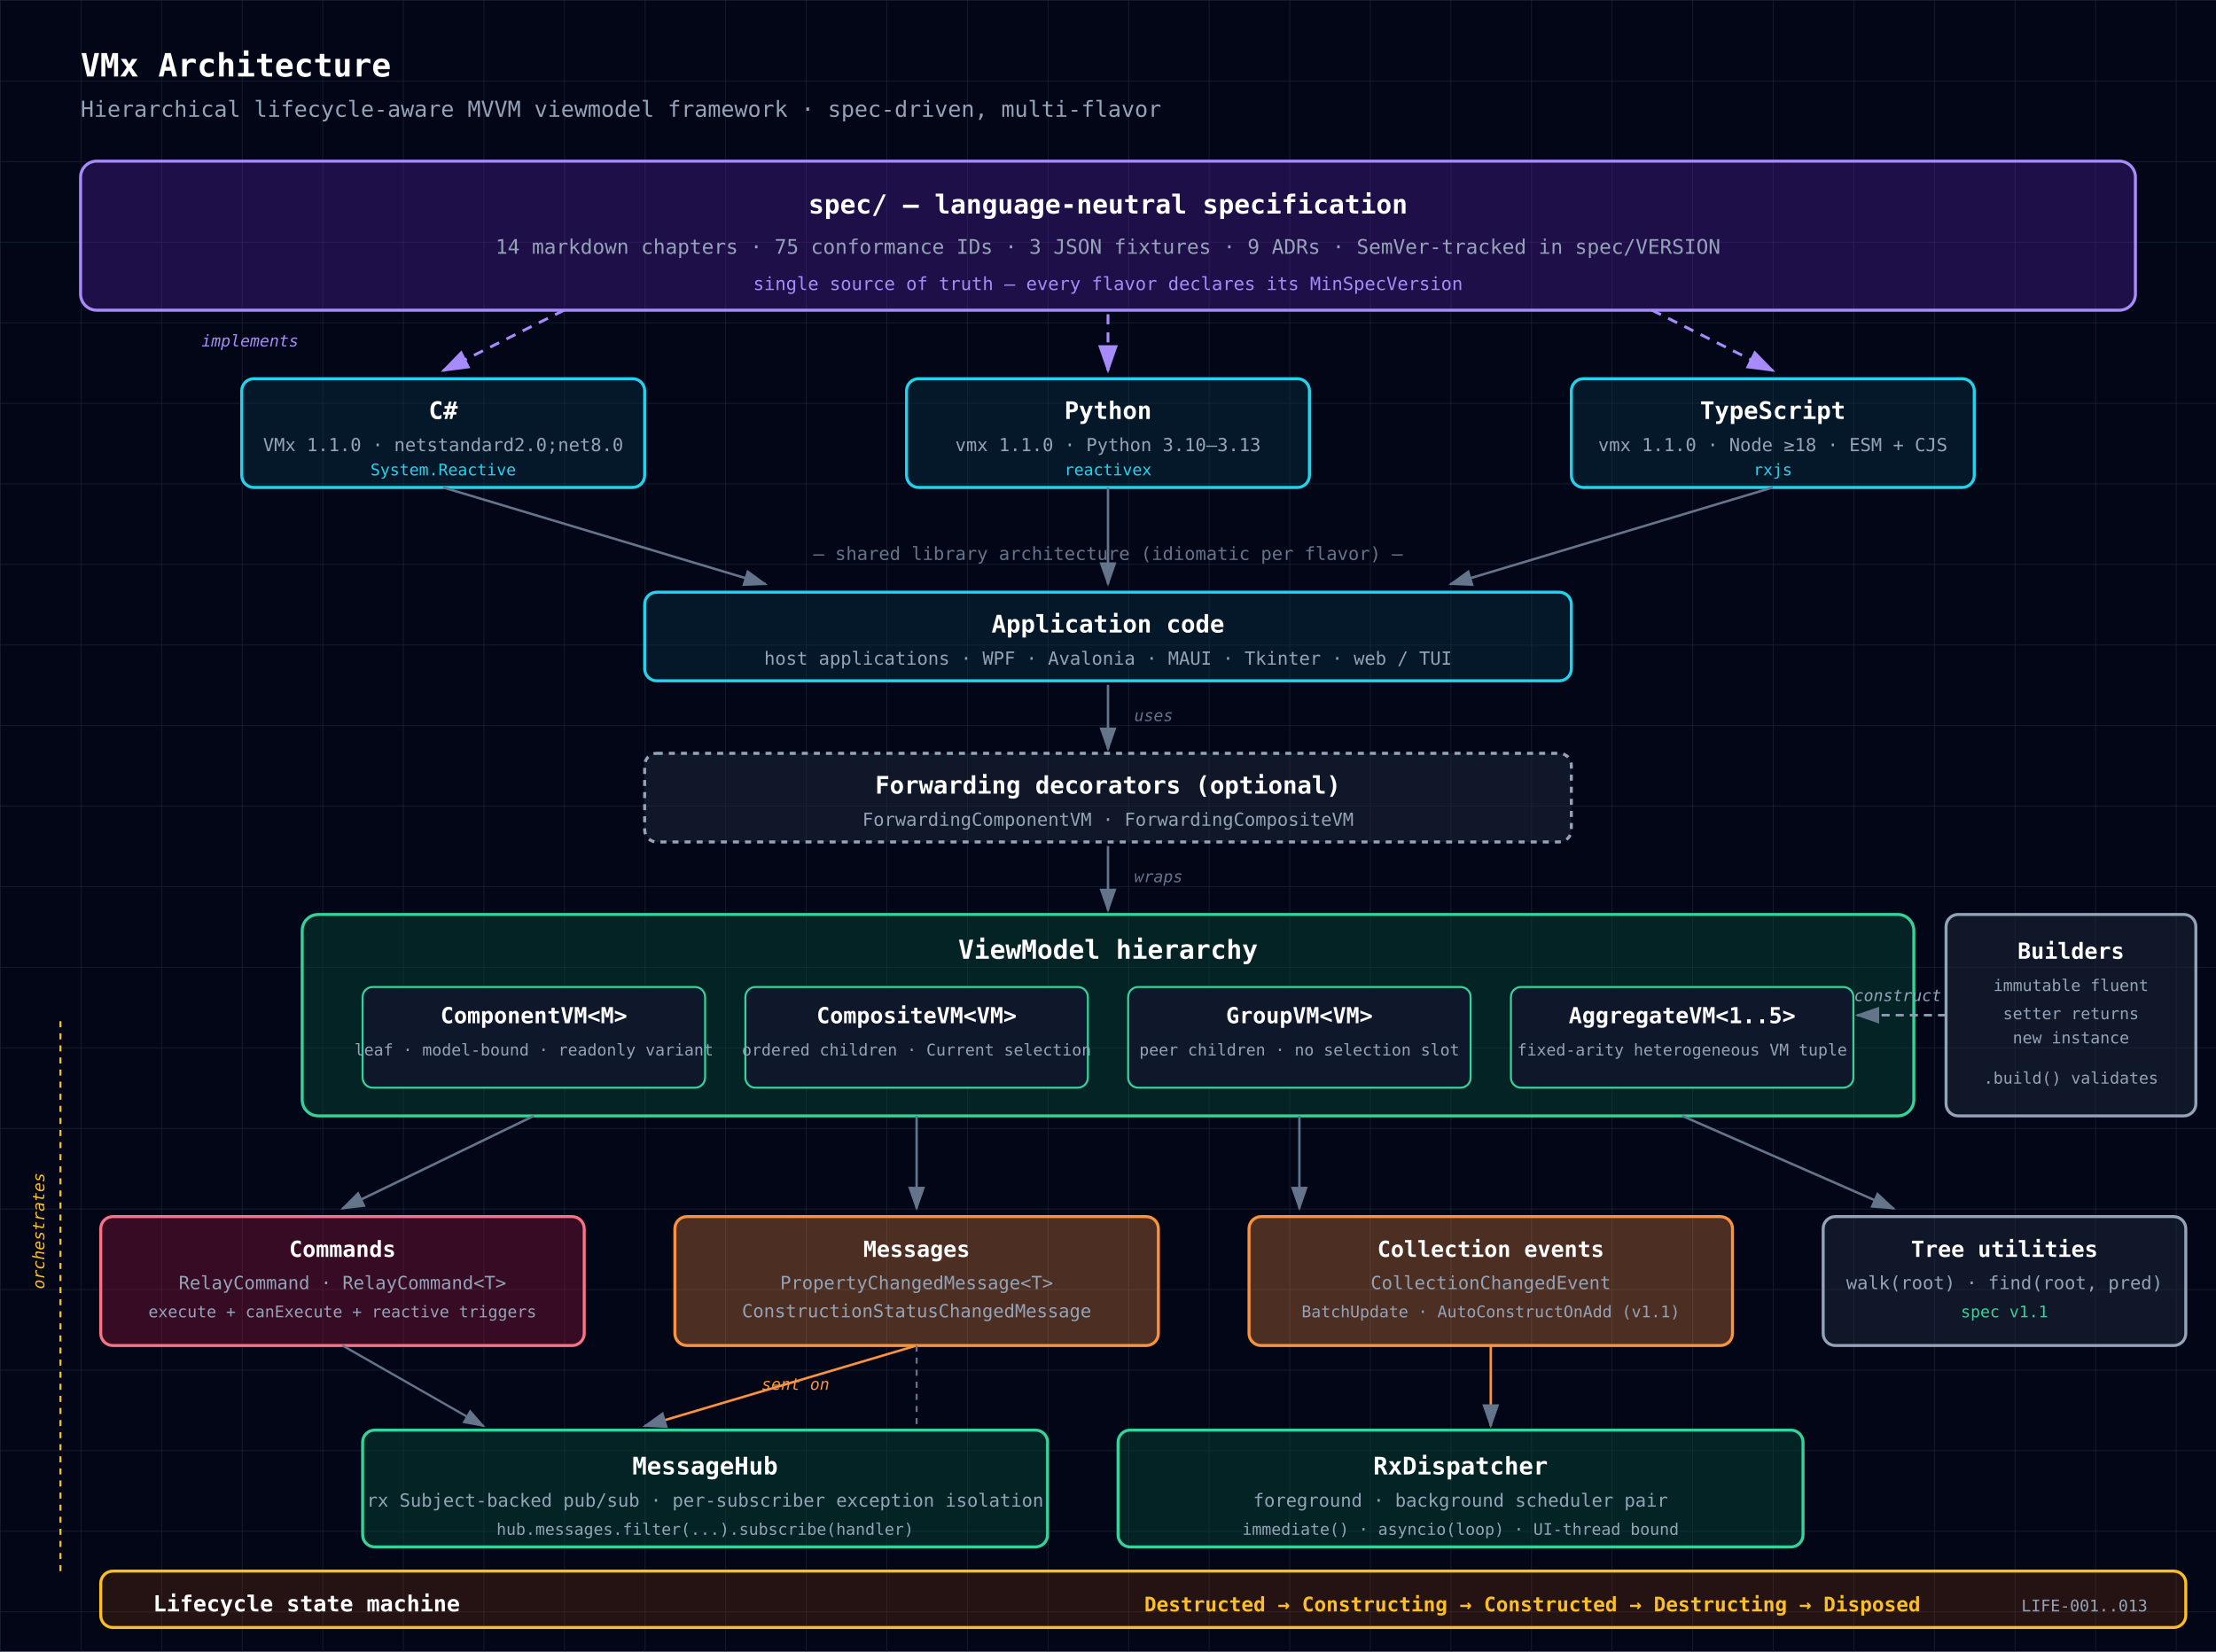
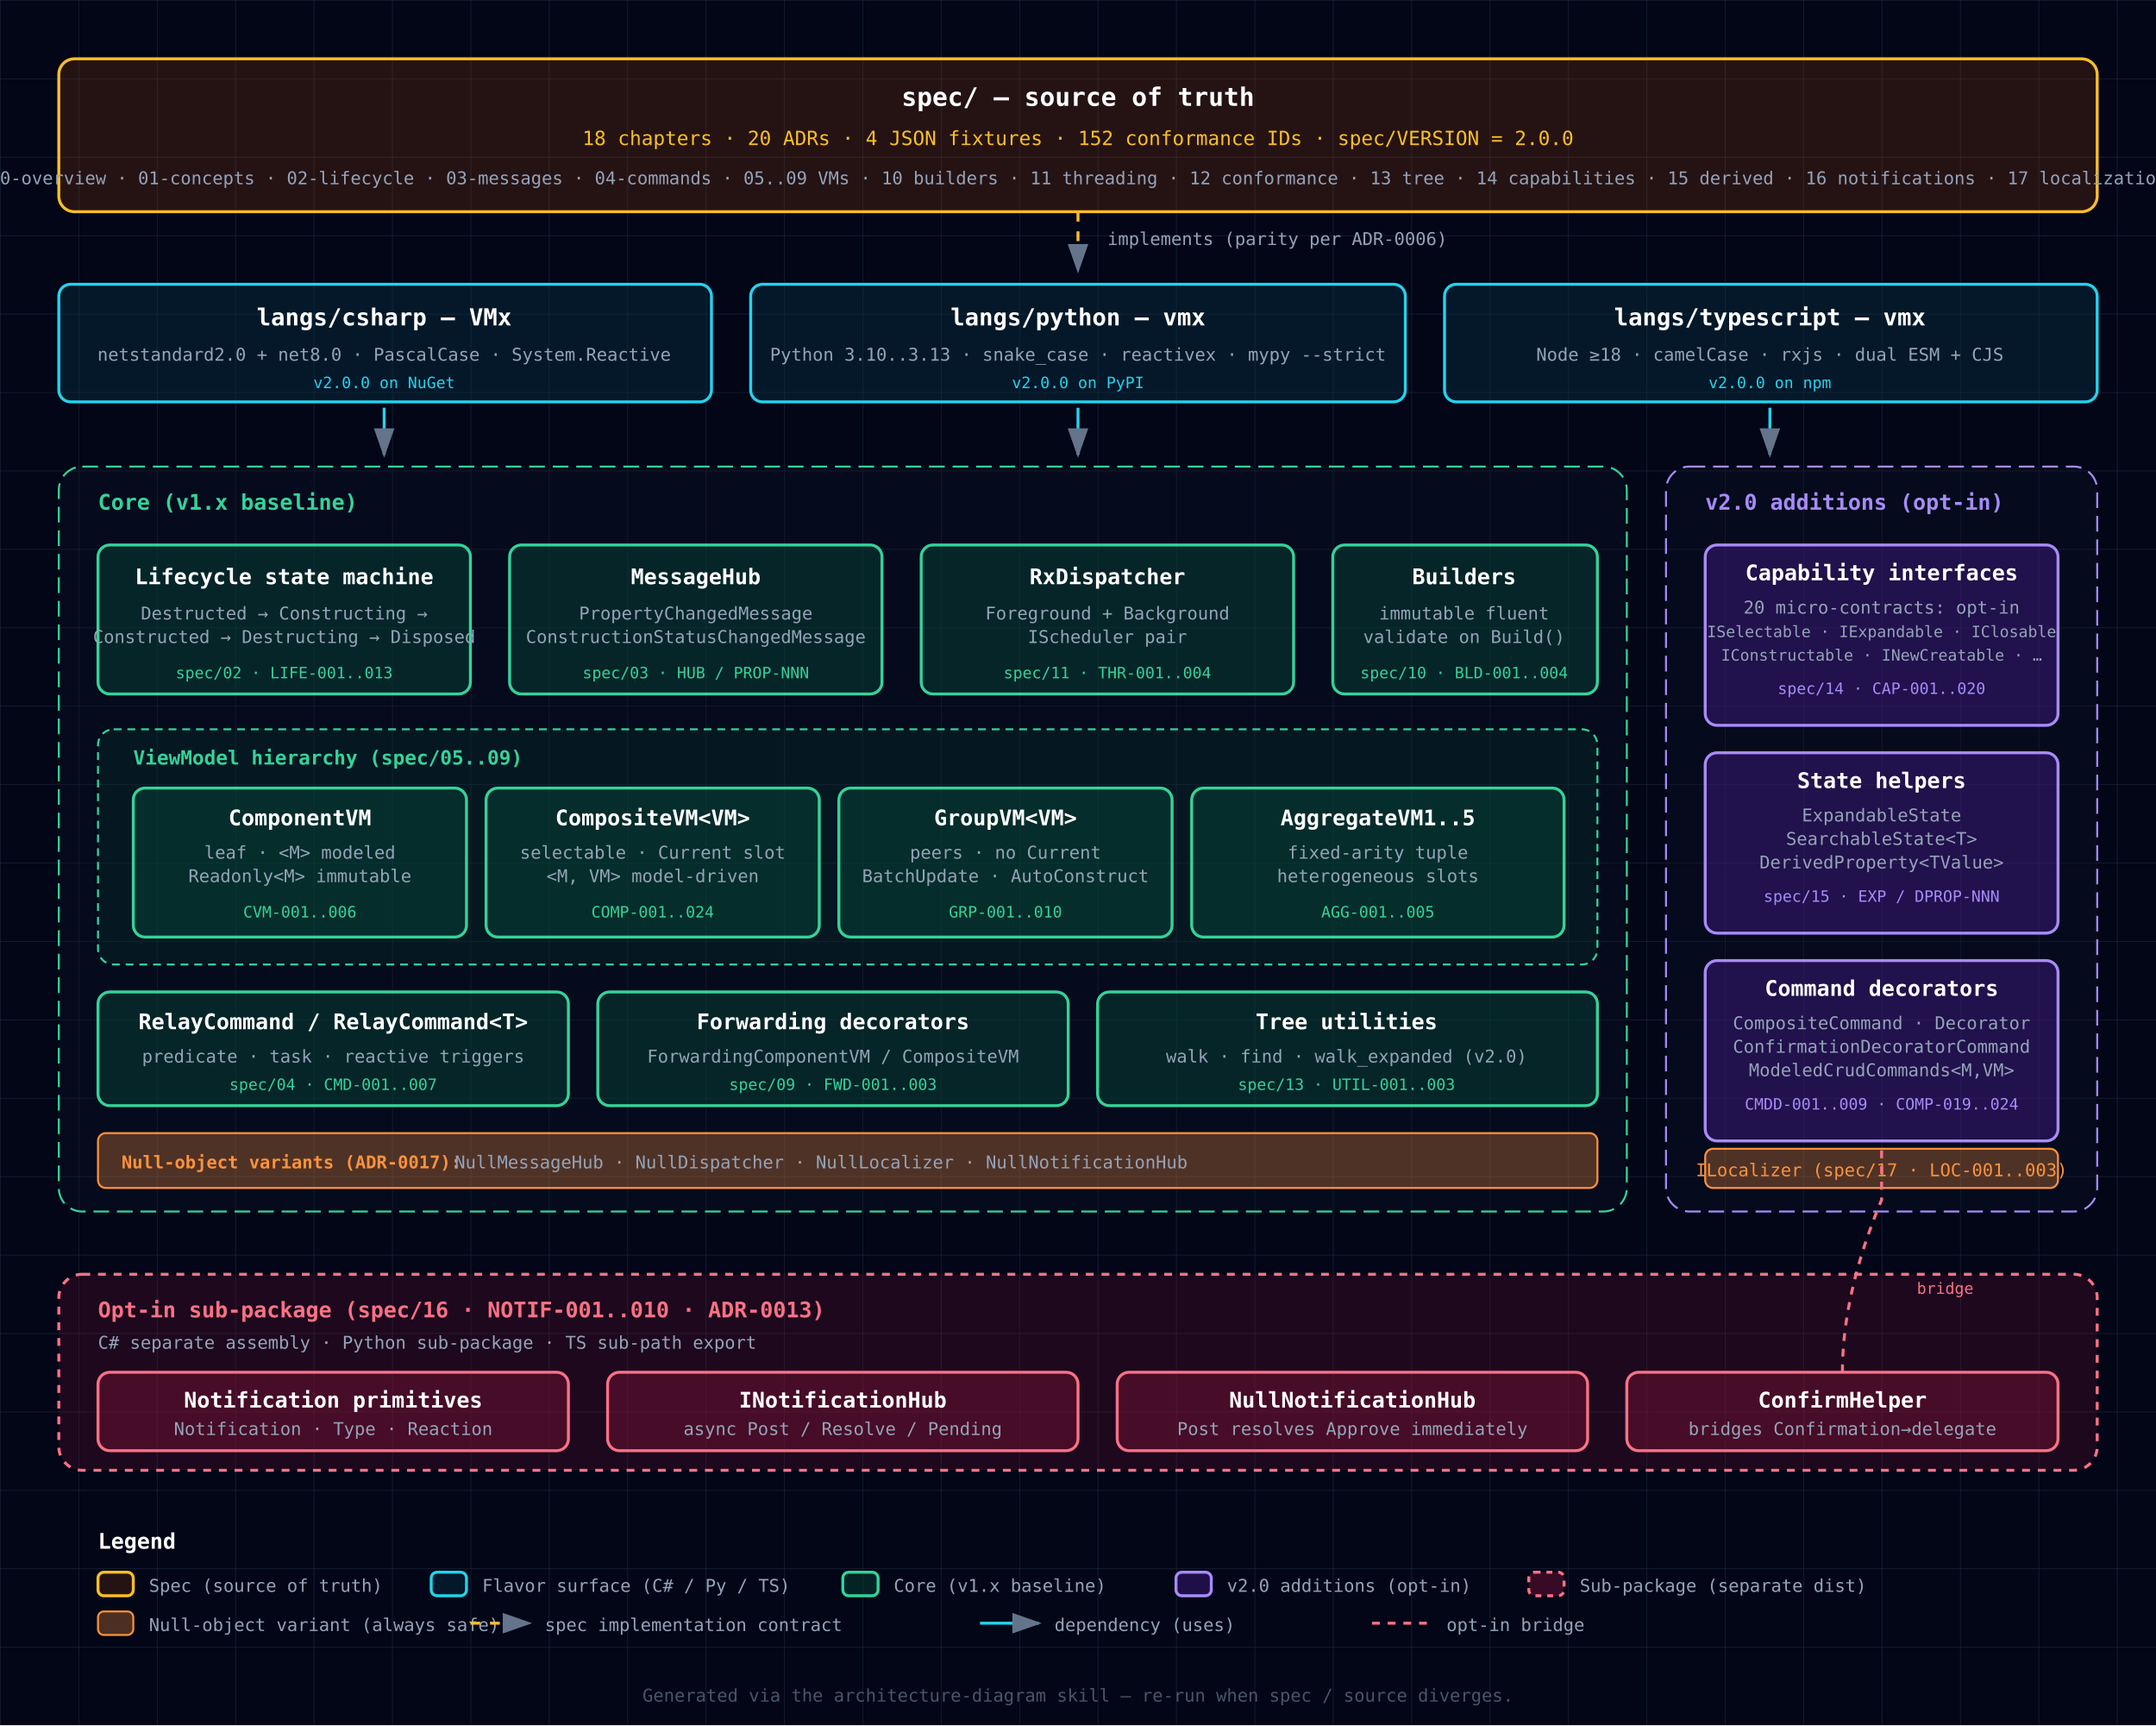
- <svg xmlns="http://www.w3.org/2000/svg" viewBox="0 0 1100 820" width="1100" height="820" font-family="ui-monospace, 'JetBrains Mono', Menlo, Consolas, monospace">
+ <svg xmlns="http://www.w3.org/2000/svg" viewBox="0 0 1100 880" width="1100" height="880" font-family="ui-monospace, 'JetBrains Mono', Menlo, Consolas, monospace">
  <defs>
-     <marker id="arrow" markerWidth="10" markerHeight="7" refX="9" refY="3.5" orient="auto">
+     <marker id="arrowhead" markerWidth="10" markerHeight="7" refX="9" refY="3.5" orient="auto">
      <polygon points="0 0, 10 3.5, 0 7" fill="#64748b" />
-     </marker>
-     <marker id="arrow-amber" markerWidth="10" markerHeight="7" refX="9" refY="3.5" orient="auto">
-       <polygon points="0 0, 10 3.5, 0 7" fill="#fbbf24" />
-     </marker>
-     <marker id="arrow-violet" markerWidth="10" markerHeight="7" refX="9" refY="3.5" orient="auto">
-       <polygon points="0 0, 10 3.5, 0 7" fill="#a78bfa" />
    </marker>
    <pattern id="grid" width="40" height="40" patternUnits="userSpaceOnUse">
      <path d="M 40 0 L 0 0 0 40" fill="none" stroke="#1e293b" stroke-width="0.5" />
    </pattern>
  </defs>
  <rect width="100%" height="100%" fill="#020617" />
  <rect width="100%" height="100%" fill="url(#grid)" />
-   <text x="40" y="38" fill="white" font-size="16" font-weight="700">VMx Architecture</text>
-   <text x="40" y="58" fill="#94a3b8" font-size="11">Hierarchical lifecycle-aware MVVM viewmodel framework · spec-driven, multi-flavor</text>
-   <rect x="40" y="80" width="1020" height="74" rx="8" fill="rgba(76, 29, 149, 0.4)" stroke="#a78bfa" stroke-width="1.5" />
-   <text x="550" y="106" fill="white" font-size="13" font-weight="600" text-anchor="middle">spec/ — language-neutral specification</text>
-   <text x="550" y="126" fill="#94a3b8" font-size="10" text-anchor="middle">14 markdown chapters · 75 conformance IDs · 3 JSON fixtures · 9 ADRs · SemVer-tracked in spec/VERSION</text>
-   <text x="550" y="144" fill="#a78bfa" font-size="9" text-anchor="middle">single source of truth — every flavor declares its MinSpecVersion</text>
-   <line x1="280" y1="154" x2="220" y2="184" stroke="#a78bfa" stroke-width="1.4" stroke-dasharray="5,4" marker-end="url(#arrow-violet)" />
-   <line x1="550" y1="156" x2="550" y2="184" stroke="#a78bfa" stroke-width="1.4" stroke-dasharray="5,4" marker-end="url(#arrow-violet)" />
-   <line x1="820" y1="154" x2="880" y2="184" stroke="#a78bfa" stroke-width="1.4" stroke-dasharray="5,4" marker-end="url(#arrow-violet)" />
-   <text x="100" y="172" fill="#a78bfa" font-size="8" font-style="italic">implements</text>
-   <rect x="120" y="188" width="200" height="54" rx="6" fill="rgba(8, 51, 68, 0.4)" stroke="#22d3ee" stroke-width="1.5" />
-   <text x="220" y="208" fill="white" font-size="12" font-weight="600" text-anchor="middle">C#</text>
-   <text x="220" y="224" fill="#94a3b8" font-size="9" text-anchor="middle">VMx 1.1.0 · netstandard2.0;net8.0</text>
-   <text x="220" y="236" fill="#22d3ee" font-size="8" text-anchor="middle">System.Reactive</text>
-   <rect x="450" y="188" width="200" height="54" rx="6" fill="rgba(8, 51, 68, 0.4)" stroke="#22d3ee" stroke-width="1.5" />
-   <text x="550" y="208" fill="white" font-size="12" font-weight="600" text-anchor="middle">Python</text>
-   <text x="550" y="224" fill="#94a3b8" font-size="9" text-anchor="middle">vmx 1.1.0 · Python 3.10–3.13</text>
-   <text x="550" y="236" fill="#22d3ee" font-size="8" text-anchor="middle">reactivex</text>
-   <rect x="780" y="188" width="200" height="54" rx="6" fill="rgba(8, 51, 68, 0.4)" stroke="#22d3ee" stroke-width="1.5" />
-   <text x="880" y="208" fill="white" font-size="12" font-weight="600" text-anchor="middle">TypeScript</text>
-   <text x="880" y="224" fill="#94a3b8" font-size="9" text-anchor="middle">vmx 1.1.0 · Node ≥18 · ESM + CJS</text>
-   <text x="880" y="236" fill="#22d3ee" font-size="8" text-anchor="middle">rxjs</text>
-   <line x1="220" y1="242" x2="380" y2="290" stroke="#64748b" stroke-width="1.2" marker-end="url(#arrow)" />
-   <line x1="550" y1="242" x2="550" y2="290" stroke="#64748b" stroke-width="1.2" marker-end="url(#arrow)" />
-   <line x1="880" y1="242" x2="720" y2="290" stroke="#64748b" stroke-width="1.2" marker-end="url(#arrow)" />
-   <text x="550" y="278" fill="#64748b" font-size="9" text-anchor="middle">— shared library architecture (idiomatic per flavor) —</text>
-   <rect x="320" y="294" width="460" height="44" rx="6" fill="rgba(8, 51, 68, 0.4)" stroke="#22d3ee" stroke-width="1.5" />
-   <text x="550" y="314" fill="white" font-size="12" font-weight="600" text-anchor="middle">Application code</text>
-   <text x="550" y="330" fill="#94a3b8" font-size="9" text-anchor="middle">host applications · WPF · Avalonia · MAUI · Tkinter · web / TUI</text>
-   <line x1="550" y1="340" x2="550" y2="372" stroke="#64748b" stroke-width="1.2" marker-end="url(#arrow)" />
-   <text x="563" y="358" fill="#64748b" font-size="8" font-style="italic">uses</text>
-   <rect x="320" y="374" width="460" height="44" rx="6" fill="rgba(30, 41, 59, 0.5)" stroke="#94a3b8" stroke-width="1.5" stroke-dasharray="3,3" />
-   <text x="550" y="394" fill="white" font-size="12" font-weight="600" text-anchor="middle">Forwarding decorators (optional)</text>
-   <text x="550" y="410" fill="#94a3b8" font-size="9" text-anchor="middle">ForwardingComponentVM · ForwardingCompositeVM</text>
-   <line x1="550" y1="420" x2="550" y2="452" stroke="#64748b" stroke-width="1.2" marker-end="url(#arrow)" />
-   <text x="563" y="438" fill="#64748b" font-size="8" font-style="italic">wraps</text>
-   <rect x="150" y="454" width="800" height="100" rx="8" fill="rgba(6, 78, 59, 0.4)" stroke="#34d399" stroke-width="1.5" />
-   <text x="550" y="476" fill="white" font-size="13" font-weight="600" text-anchor="middle">ViewModel hierarchy</text>
-   <rect x="180" y="490" width="170" height="50" rx="5" fill="#0f172a" stroke="#34d399" stroke-width="1" />
-   <text x="265" y="508" fill="white" font-size="11" font-weight="600" text-anchor="middle">ComponentVM&lt;M&gt;</text>
-   <text x="265" y="524" fill="#94a3b8" font-size="8" text-anchor="middle">leaf · model-bound · readonly variant</text>
-   <rect x="370" y="490" width="170" height="50" rx="5" fill="#0f172a" stroke="#34d399" stroke-width="1" />
-   <text x="455" y="508" fill="white" font-size="11" font-weight="600" text-anchor="middle">CompositeVM&lt;VM&gt;</text>
-   <text x="455" y="524" fill="#94a3b8" font-size="8" text-anchor="middle">ordered children · Current selection</text>
-   <rect x="560" y="490" width="170" height="50" rx="5" fill="#0f172a" stroke="#34d399" stroke-width="1" />
-   <text x="645" y="508" fill="white" font-size="11" font-weight="600" text-anchor="middle">GroupVM&lt;VM&gt;</text>
-   <text x="645" y="524" fill="#94a3b8" font-size="8" text-anchor="middle">peer children · no selection slot</text>
-   <rect x="750" y="490" width="170" height="50" rx="5" fill="#0f172a" stroke="#34d399" stroke-width="1" />
-   <text x="835" y="508" fill="white" font-size="11" font-weight="600" text-anchor="middle">AggregateVM&lt;1..5&gt;</text>
-   <text x="835" y="524" fill="#94a3b8" font-size="8" text-anchor="middle">fixed-arity heterogeneous VM tuple</text>
-   <rect x="966" y="454" width="124" height="100" rx="6" fill="rgba(30, 41, 59, 0.5)" stroke="#94a3b8" stroke-width="1.5" />
-   <text x="1028" y="476" fill="white" font-size="11" font-weight="600" text-anchor="middle">Builders</text>
-   <text x="1028" y="492" fill="#94a3b8" font-size="8" text-anchor="middle">immutable fluent</text>
-   <text x="1028" y="506" fill="#94a3b8" font-size="8" text-anchor="middle">setter returns</text>
-   <text x="1028" y="518" fill="#94a3b8" font-size="8" text-anchor="middle">new instance</text>
-   <text x="1028" y="538" fill="#94a3b8" font-size="8" text-anchor="middle">.build() validates</text>
-   <line x1="966" y1="504" x2="922" y2="504" stroke="#94a3b8" stroke-width="1.2" stroke-dasharray="4,3" marker-end="url(#arrow)" />
-   <text x="942" y="497" fill="#94a3b8" font-size="8" text-anchor="middle" font-style="italic">construct</text>
-   <line x1="265" y1="554" x2="170" y2="600" stroke="#64748b" stroke-width="1.2" marker-end="url(#arrow)" />
-   <line x1="455" y1="554" x2="455" y2="600" stroke="#64748b" stroke-width="1.2" marker-end="url(#arrow)" />
-   <line x1="645" y1="554" x2="645" y2="600" stroke="#64748b" stroke-width="1.2" marker-end="url(#arrow)" />
-   <line x1="835" y1="554" x2="940" y2="600" stroke="#64748b" stroke-width="1.2" marker-end="url(#arrow)" />
-   <rect x="50" y="604" width="240" height="64" rx="6" fill="rgba(136, 19, 55, 0.4)" stroke="#fb7185" stroke-width="1.5" />
-   <text x="170" y="624" fill="white" font-size="11" font-weight="600" text-anchor="middle">Commands</text>
-   <text x="170" y="640" fill="#94a3b8" font-size="9" text-anchor="middle">RelayCommand · RelayCommand&lt;T&gt;</text>
-   <text x="170" y="654" fill="#94a3b8" font-size="8" text-anchor="middle">execute + canExecute + reactive triggers</text>
-   <rect x="335" y="604" width="240" height="64" rx="6" fill="rgba(251, 146, 60, 0.3)" stroke="#fb923c" stroke-width="1.5" />
-   <text x="455" y="624" fill="white" font-size="11" font-weight="600" text-anchor="middle">Messages</text>
-   <text x="455" y="640" fill="#94a3b8" font-size="9" text-anchor="middle">PropertyChangedMessage&lt;T&gt;</text>
-   <text x="455" y="654" fill="#94a3b8" font-size="9" text-anchor="middle">ConstructionStatusChangedMessage</text>
-   <rect x="620" y="604" width="240" height="64" rx="6" fill="rgba(251, 146, 60, 0.3)" stroke="#fb923c" stroke-width="1.5" />
-   <text x="740" y="624" fill="white" font-size="11" font-weight="600" text-anchor="middle">Collection events</text>
-   <text x="740" y="640" fill="#94a3b8" font-size="9" text-anchor="middle">CollectionChangedEvent</text>
-   <text x="740" y="654" fill="#94a3b8" font-size="8" text-anchor="middle">BatchUpdate · AutoConstructOnAdd (v1.1)</text>
-   <rect x="905" y="604" width="180" height="64" rx="6" fill="rgba(30, 41, 59, 0.5)" stroke="#94a3b8" stroke-width="1.5" />
-   <text x="995" y="624" fill="white" font-size="11" font-weight="600" text-anchor="middle">Tree utilities</text>
-   <text x="995" y="640" fill="#94a3b8" font-size="9" text-anchor="middle">walk(root) · find(root, pred)</text>
-   <text x="995" y="654" fill="#34d399" font-size="8" text-anchor="middle">spec v1.1</text>
-   <line x1="170" y1="668" x2="240" y2="708" stroke="#64748b" stroke-width="1.1" marker-end="url(#arrow)" />
-   <line x1="455" y1="668" x2="320" y2="708" stroke="#fb923c" stroke-width="1.2" marker-end="url(#arrow)" />
-   <text x="378" y="690" fill="#fb923c" font-size="8" font-style="italic">sent on</text>
-   <line x1="455" y1="668" x2="455" y2="708" stroke="#64748b" stroke-width="1" stroke-dasharray="3,3" />
-   <line x1="740" y1="668" x2="740" y2="708" stroke="#fb923c" stroke-width="1.2" marker-end="url(#arrow)" />
-   <rect x="180" y="710" width="340" height="58" rx="6" fill="rgba(6, 78, 59, 0.4)" stroke="#34d399" stroke-width="1.5" />
-   <text x="350" y="732" fill="white" font-size="12" font-weight="600" text-anchor="middle">MessageHub</text>
-   <text x="350" y="748" fill="#94a3b8" font-size="9" text-anchor="middle">rx Subject-backed pub/sub · per-subscriber exception isolation</text>
-   <text x="350" y="762" fill="#94a3b8" font-size="8" text-anchor="middle">hub.messages.filter(...).subscribe(handler)</text>
-   <rect x="555" y="710" width="340" height="58" rx="6" fill="rgba(6, 78, 59, 0.4)" stroke="#34d399" stroke-width="1.5" />
-   <text x="725" y="732" fill="white" font-size="12" font-weight="600" text-anchor="middle">RxDispatcher</text>
-   <text x="725" y="748" fill="#94a3b8" font-size="9" text-anchor="middle">foreground · background scheduler pair</text>
-   <text x="725" y="762" fill="#94a3b8" font-size="8" text-anchor="middle">immediate() · asyncio(loop) · UI-thread bound</text>
-   <rect x="50" y="780" width="1035" height="28" rx="6" fill="rgba(120, 53, 15, 0.3)" stroke="#fbbf24" stroke-width="1.5" />
-   <text x="76" y="800" fill="white" font-size="11" font-weight="600">Lifecycle state machine</text>
-   <text x="568" y="800" fill="#fbbf24" font-size="10" font-weight="600">Destructed → Constructing → Constructed → Destructing → Disposed</text>
-   <text x="1066" y="800" fill="#94a3b8" font-size="8" text-anchor="end">LIFE-001..013</text>
-   <line x1="30" y1="780" x2="30" y2="504" stroke="#fbbf24" stroke-width="1" stroke-dasharray="3,3" />
-   <text x="22" y="640" fill="#fbbf24" font-size="8" font-style="italic" transform="rotate(-90 22 640)">orchestrates</text>
+   <rect x="30" y="30" width="1040" height="78" rx="8" fill="rgba(120, 53, 15, 0.3)" stroke="#fbbf24" stroke-width="1.5" />
+   <text x="550" y="54" fill="white" font-size="13" font-weight="700" text-anchor="middle">spec/ — source of truth</text>
+   <text x="550" y="74" fill="#fbbf24" font-size="10" text-anchor="middle">18 chapters · 20 ADRs · 4 JSON fixtures · 152 conformance IDs · spec/VERSION = 2.0.0</text>
+   <text x="550" y="94" fill="#94a3b8" font-size="9" text-anchor="middle">00-overview · 01-concepts · 02-lifecycle · 03-messages · 04-commands · 05..09 VMs · 10 builders · 11 threading · 12 conformance · 13 tree · 14 capabilities · 15 derived · 16 notifications · 17 localization</text>
+   <line x1="550" y1="108" x2="550" y2="138" stroke="#fbbf24" stroke-width="1.5" stroke-dasharray="5,5" marker-end="url(#arrowhead)" />
+   <text x="565" y="125" fill="#94a3b8" font-size="9">implements (parity per ADR-0006)</text>
+   <rect x="30" y="145" width="333" height="60" rx="6" fill="rgba(8, 51, 68, 0.4)" stroke="#22d3ee" stroke-width="1.5" />
+   <text x="196" y="166" fill="white" font-size="12" font-weight="600" text-anchor="middle">langs/csharp — VMx</text>
+   <text x="196" y="184" fill="#94a3b8" font-size="9" text-anchor="middle">netstandard2.0 + net8.0 · PascalCase · System.Reactive</text>
+   <text x="196" y="198" fill="#22d3ee" font-size="8" text-anchor="middle">v2.0.0 on NuGet</text>
+   <rect x="383" y="145" width="334" height="60" rx="6" fill="rgba(8, 51, 68, 0.4)" stroke="#22d3ee" stroke-width="1.5" />
+   <text x="550" y="166" fill="white" font-size="12" font-weight="600" text-anchor="middle">langs/python — vmx</text>
+   <text x="550" y="184" fill="#94a3b8" font-size="9" text-anchor="middle">Python 3.10..3.13 · snake_case · reactivex · mypy --strict</text>
+   <text x="550" y="198" fill="#22d3ee" font-size="8" text-anchor="middle">v2.0.0 on PyPI</text>
+   <rect x="737" y="145" width="333" height="60" rx="6" fill="rgba(8, 51, 68, 0.4)" stroke="#22d3ee" stroke-width="1.5" />
+   <text x="903" y="166" fill="white" font-size="12" font-weight="600" text-anchor="middle">langs/typescript — vmx</text>
+   <text x="903" y="184" fill="#94a3b8" font-size="9" text-anchor="middle">Node ≥18 · camelCase · rxjs · dual ESM + CJS</text>
+   <text x="903" y="198" fill="#22d3ee" font-size="8" text-anchor="middle">v2.0.0 on npm</text>
+   <line x1="196" y1="208" x2="196" y2="232" stroke="#22d3ee" stroke-width="1.5" marker-end="url(#arrowhead)" />
+   <line x1="550" y1="208" x2="550" y2="232" stroke="#22d3ee" stroke-width="1.5" marker-end="url(#arrowhead)" />
+   <line x1="903" y1="208" x2="903" y2="232" stroke="#22d3ee" stroke-width="1.5" marker-end="url(#arrowhead)" />
+   <rect x="30" y="238" width="800" height="380" rx="12" fill="rgba(15, 23, 42, 0.3)" stroke="#34d399" stroke-width="1" stroke-dasharray="8,4" />
+   <text x="50" y="260" fill="#34d399" font-size="11" font-weight="700">Core (v1.x baseline)</text>
+   <rect x="50" y="278" width="190" height="76" rx="6" fill="rgba(6, 78, 59, 0.4)" stroke="#34d399" stroke-width="1.5" />
+   <text x="145" y="298" fill="white" font-size="11" font-weight="600" text-anchor="middle">Lifecycle state machine</text>
+   <text x="145" y="316" fill="#94a3b8" font-size="9" text-anchor="middle">Destructed → Constructing →</text>
+   <text x="145" y="328" fill="#94a3b8" font-size="9" text-anchor="middle">Constructed → Destructing → Disposed</text>
+   <text x="145" y="346" fill="#34d399" font-size="8" text-anchor="middle">spec/02 · LIFE-001..013</text>
+   <rect x="260" y="278" width="190" height="76" rx="6" fill="rgba(6, 78, 59, 0.4)" stroke="#34d399" stroke-width="1.5" />
+   <text x="355" y="298" fill="white" font-size="11" font-weight="600" text-anchor="middle">MessageHub</text>
+   <text x="355" y="316" fill="#94a3b8" font-size="9" text-anchor="middle">PropertyChangedMessage</text>
+   <text x="355" y="328" fill="#94a3b8" font-size="9" text-anchor="middle">ConstructionStatusChangedMessage</text>
+   <text x="355" y="346" fill="#34d399" font-size="8" text-anchor="middle">spec/03 · HUB / PROP-NNN</text>
+   <rect x="470" y="278" width="190" height="76" rx="6" fill="rgba(6, 78, 59, 0.4)" stroke="#34d399" stroke-width="1.5" />
+   <text x="565" y="298" fill="white" font-size="11" font-weight="600" text-anchor="middle">RxDispatcher</text>
+   <text x="565" y="316" fill="#94a3b8" font-size="9" text-anchor="middle">Foreground + Background</text>
+   <text x="565" y="328" fill="#94a3b8" font-size="9" text-anchor="middle">IScheduler pair</text>
+   <text x="565" y="346" fill="#34d399" font-size="8" text-anchor="middle">spec/11 · THR-001..004</text>
+   <rect x="680" y="278" width="135" height="76" rx="6" fill="rgba(6, 78, 59, 0.4)" stroke="#34d399" stroke-width="1.5" />
+   <text x="747" y="298" fill="white" font-size="11" font-weight="600" text-anchor="middle">Builders</text>
+   <text x="747" y="316" fill="#94a3b8" font-size="9" text-anchor="middle">immutable fluent</text>
+   <text x="747" y="328" fill="#94a3b8" font-size="9" text-anchor="middle">validate on Build()</text>
+   <text x="747" y="346" fill="#34d399" font-size="8" text-anchor="middle">spec/10 · BLD-001..004</text>
+   <rect x="50" y="372" width="765" height="120" rx="8" fill="rgba(6, 78, 59, 0.2)" stroke="#34d399" stroke-width="1" stroke-dasharray="4,3" />
+   <text x="68" y="390" fill="#34d399" font-size="10" font-weight="700">ViewModel hierarchy (spec/05..09)</text>
+   <rect x="68" y="402" width="170" height="76" rx="6" fill="rgba(6, 78, 59, 0.4)" stroke="#34d399" stroke-width="1.5" />
+   <text x="153" y="421" fill="white" font-size="11" font-weight="600" text-anchor="middle">ComponentVM</text>
+   <text x="153" y="438" fill="#94a3b8" font-size="9" text-anchor="middle">leaf · &lt;M&gt; modeled</text>
+   <text x="153" y="450" fill="#94a3b8" font-size="9" text-anchor="middle">Readonly&lt;M&gt; immutable</text>
+   <text x="153" y="468" fill="#34d399" font-size="8" text-anchor="middle">CVM-001..006</text>
+   <rect x="248" y="402" width="170" height="76" rx="6" fill="rgba(6, 78, 59, 0.4)" stroke="#34d399" stroke-width="1.5" />
+   <text x="333" y="421" fill="white" font-size="11" font-weight="600" text-anchor="middle">CompositeVM&lt;VM&gt;</text>
+   <text x="333" y="438" fill="#94a3b8" font-size="9" text-anchor="middle">selectable · Current slot</text>
+   <text x="333" y="450" fill="#94a3b8" font-size="9" text-anchor="middle">&lt;M, VM&gt; model-driven</text>
+   <text x="333" y="468" fill="#34d399" font-size="8" text-anchor="middle">COMP-001..024</text>
+   <rect x="428" y="402" width="170" height="76" rx="6" fill="rgba(6, 78, 59, 0.4)" stroke="#34d399" stroke-width="1.5" />
+   <text x="513" y="421" fill="white" font-size="11" font-weight="600" text-anchor="middle">GroupVM&lt;VM&gt;</text>
+   <text x="513" y="438" fill="#94a3b8" font-size="9" text-anchor="middle">peers · no Current</text>
+   <text x="513" y="450" fill="#94a3b8" font-size="9" text-anchor="middle">BatchUpdate · AutoConstruct</text>
+   <text x="513" y="468" fill="#34d399" font-size="8" text-anchor="middle">GRP-001..010</text>
+   <rect x="608" y="402" width="190" height="76" rx="6" fill="rgba(6, 78, 59, 0.4)" stroke="#34d399" stroke-width="1.5" />
+   <text x="703" y="421" fill="white" font-size="11" font-weight="600" text-anchor="middle">AggregateVM1..5</text>
+   <text x="703" y="438" fill="#94a3b8" font-size="9" text-anchor="middle">fixed-arity tuple</text>
+   <text x="703" y="450" fill="#94a3b8" font-size="9" text-anchor="middle">heterogeneous slots</text>
+   <text x="703" y="468" fill="#34d399" font-size="8" text-anchor="middle">AGG-001..005</text>
+   <rect x="50" y="506" width="240" height="58" rx="6" fill="rgba(6, 78, 59, 0.4)" stroke="#34d399" stroke-width="1.5" />
+   <text x="170" y="525" fill="white" font-size="11" font-weight="600" text-anchor="middle">RelayCommand / RelayCommand&lt;T&gt;</text>
+   <text x="170" y="542" fill="#94a3b8" font-size="9" text-anchor="middle">predicate · task · reactive triggers</text>
+   <text x="170" y="556" fill="#34d399" font-size="8" text-anchor="middle">spec/04 · CMD-001..007</text>
+   <rect x="305" y="506" width="240" height="58" rx="6" fill="rgba(6, 78, 59, 0.4)" stroke="#34d399" stroke-width="1.5" />
+   <text x="425" y="525" fill="white" font-size="11" font-weight="600" text-anchor="middle">Forwarding decorators</text>
+   <text x="425" y="542" fill="#94a3b8" font-size="9" text-anchor="middle">ForwardingComponentVM / CompositeVM</text>
+   <text x="425" y="556" fill="#34d399" font-size="8" text-anchor="middle">spec/09 · FWD-001..003</text>
+   <rect x="560" y="506" width="255" height="58" rx="6" fill="rgba(6, 78, 59, 0.4)" stroke="#34d399" stroke-width="1.5" />
+   <text x="687" y="525" fill="white" font-size="11" font-weight="600" text-anchor="middle">Tree utilities</text>
+   <text x="687" y="542" fill="#94a3b8" font-size="9" text-anchor="middle">walk · find · walk_expanded (v2.0)</text>
+   <text x="687" y="556" fill="#34d399" font-size="8" text-anchor="middle">spec/13 · UTIL-001..003</text>
+   <rect x="50" y="578" width="765" height="28" rx="4" fill="rgba(251, 146, 60, 0.3)" stroke="#fb923c" stroke-width="1" />
+   <text x="62" y="596" fill="#fb923c" font-size="9" font-weight="600">Null-object variants (ADR-0017):</text>
+   <text x="232" y="596" fill="#94a3b8" font-size="9">NullMessageHub  ·  NullDispatcher  ·  NullLocalizer  ·  NullNotificationHub</text>
+   <rect x="850" y="238" width="220" height="380" rx="12" fill="rgba(15, 23, 42, 0.3)" stroke="#a78bfa" stroke-width="1" stroke-dasharray="8,4" />
+   <text x="870" y="260" fill="#a78bfa" font-size="11" font-weight="700">v2.0 additions (opt-in)</text>
+   <rect x="870" y="278" width="180" height="92" rx="6" fill="rgba(76, 29, 149, 0.4)" stroke="#a78bfa" stroke-width="1.5" />
+   <text x="960" y="296" fill="white" font-size="11" font-weight="600" text-anchor="middle">Capability interfaces</text>
+   <text x="960" y="313" fill="#94a3b8" font-size="9" text-anchor="middle">20 micro-contracts: opt-in</text>
+   <text x="960" y="325" fill="#94a3b8" font-size="8" text-anchor="middle">ISelectable · IExpandable · IClosable</text>
+   <text x="960" y="337" fill="#94a3b8" font-size="8" text-anchor="middle">IConstructable · INewCreatable · …</text>
+   <text x="960" y="354" fill="#a78bfa" font-size="8" text-anchor="middle">spec/14 · CAP-001..020</text>
+   <rect x="870" y="384" width="180" height="92" rx="6" fill="rgba(76, 29, 149, 0.4)" stroke="#a78bfa" stroke-width="1.5" />
+   <text x="960" y="402" fill="white" font-size="11" font-weight="600" text-anchor="middle">State helpers</text>
+   <text x="960" y="419" fill="#94a3b8" font-size="9" text-anchor="middle">ExpandableState</text>
+   <text x="960" y="431" fill="#94a3b8" font-size="9" text-anchor="middle">SearchableState&lt;T&gt;</text>
+   <text x="960" y="443" fill="#94a3b8" font-size="9" text-anchor="middle">DerivedProperty&lt;TValue&gt;</text>
+   <text x="960" y="460" fill="#a78bfa" font-size="8" text-anchor="middle">spec/15 · EXP / DPROP-NNN</text>
+   <rect x="870" y="490" width="180" height="92" rx="6" fill="rgba(76, 29, 149, 0.4)" stroke="#a78bfa" stroke-width="1.5" />
+   <text x="960" y="508" fill="white" font-size="11" font-weight="600" text-anchor="middle">Command decorators</text>
+   <text x="960" y="525" fill="#94a3b8" font-size="9" text-anchor="middle">CompositeCommand · Decorator</text>
+   <text x="960" y="537" fill="#94a3b8" font-size="9" text-anchor="middle">ConfirmationDecoratorCommand</text>
+   <text x="960" y="549" fill="#94a3b8" font-size="9" text-anchor="middle">ModeledCrudCommands&lt;M,VM&gt;</text>
+   <text x="960" y="566" fill="#a78bfa" font-size="8" text-anchor="middle">CMDD-001..009 · COMP-019..024</text>
+   <rect x="870" y="586" width="180" height="20" rx="4" fill="rgba(251, 146, 60, 0.3)" stroke="#fb923c" stroke-width="1" />
+   <text x="960" y="600" fill="#fb923c" font-size="9" text-anchor="middle">ILocalizer (spec/17 · LOC-001..003)</text>
+   <rect x="30" y="650" width="1040" height="100" rx="12" fill="rgba(136, 19, 55, 0.2)" stroke="#fb7185" stroke-width="1.5" stroke-dasharray="4,4" />
+   <text x="50" y="672" fill="#fb7185" font-size="11" font-weight="700">Opt-in sub-package (spec/16 · NOTIF-001..010 · ADR-0013)</text>
+   <text x="50" y="688" fill="#94a3b8" font-size="9">C# separate assembly · Python sub-package · TS sub-path export</text>
+   <rect x="50" y="700" width="240" height="40" rx="6" fill="rgba(136, 19, 55, 0.4)" stroke="#fb7185" stroke-width="1.5" />
+   <text x="170" y="718" fill="white" font-size="11" font-weight="600" text-anchor="middle">Notification primitives</text>
+   <text x="170" y="732" fill="#94a3b8" font-size="9" text-anchor="middle">Notification · Type · Reaction</text>
+   <rect x="310" y="700" width="240" height="40" rx="6" fill="rgba(136, 19, 55, 0.4)" stroke="#fb7185" stroke-width="1.5" />
+   <text x="430" y="718" fill="white" font-size="11" font-weight="600" text-anchor="middle">INotificationHub</text>
+   <text x="430" y="732" fill="#94a3b8" font-size="9" text-anchor="middle">async Post / Resolve / Pending</text>
+   <rect x="570" y="700" width="240" height="40" rx="6" fill="rgba(136, 19, 55, 0.4)" stroke="#fb7185" stroke-width="1.5" />
+   <text x="690" y="718" fill="white" font-size="11" font-weight="600" text-anchor="middle">NullNotificationHub</text>
+   <text x="690" y="732" fill="#94a3b8" font-size="9" text-anchor="middle">Post resolves Approve immediately</text>
+   <rect x="830" y="700" width="220" height="40" rx="6" fill="rgba(136, 19, 55, 0.4)" stroke="#fb7185" stroke-width="1.5" />
+   <text x="940" y="718" fill="white" font-size="11" font-weight="600" text-anchor="middle">ConfirmHelper</text>
+   <text x="940" y="732" fill="#94a3b8" font-size="9" text-anchor="middle">bridges Confirmation→delegate</text>
+   <path d="M 940 700 Q 940 660 960 612 L 960 586" fill="none" stroke="#fb7185" stroke-width="1.5" stroke-dasharray="4,4" />
+   <text x="978" y="660" fill="#fb7185" font-size="8">bridge</text>
+   <text x="50" y="790" fill="white" font-size="11" font-weight="700">Legend</text>
+   <rect x="50" y="802" width="18" height="12" rx="3" fill="rgba(120, 53, 15, 0.3)" stroke="#fbbf24" stroke-width="1.5" />
+   <text x="76" y="812" fill="#94a3b8" font-size="9">Spec (source of truth)</text>
+   <rect x="220" y="802" width="18" height="12" rx="3" fill="rgba(8, 51, 68, 0.4)" stroke="#22d3ee" stroke-width="1.5" />
+   <text x="246" y="812" fill="#94a3b8" font-size="9">Flavor surface (C# / Py / TS)</text>
+   <rect x="430" y="802" width="18" height="12" rx="3" fill="rgba(6, 78, 59, 0.4)" stroke="#34d399" stroke-width="1.5" />
+   <text x="456" y="812" fill="#94a3b8" font-size="9">Core (v1.x baseline)</text>
+   <rect x="600" y="802" width="18" height="12" rx="3" fill="rgba(76, 29, 149, 0.4)" stroke="#a78bfa" stroke-width="1.5" />
+   <text x="626" y="812" fill="#94a3b8" font-size="9">v2.0 additions (opt-in)</text>
+   <rect x="780" y="802" width="18" height="12" rx="3" fill="rgba(136, 19, 55, 0.4)" stroke="#fb7185" stroke-width="1.5" stroke-dasharray="3,3" />
+   <text x="806" y="812" fill="#94a3b8" font-size="9">Sub-package (separate dist)</text>
+   <rect x="50" y="822" width="18" height="12" rx="3" fill="rgba(251, 146, 60, 0.3)" stroke="#fb923c" stroke-width="1" />
+   <text x="76" y="832" fill="#94a3b8" font-size="9">Null-object variant (always safe)</text>
+   <line x1="240" y1="828" x2="270" y2="828" stroke="#fbbf24" stroke-width="1.5" stroke-dasharray="5,5" marker-end="url(#arrowhead)" />
+   <text x="278" y="832" fill="#94a3b8" font-size="9">spec implementation contract</text>
+   <line x1="500" y1="828" x2="530" y2="828" stroke="#22d3ee" stroke-width="1.5" marker-end="url(#arrowhead)" />
+   <text x="538" y="832" fill="#94a3b8" font-size="9">dependency (uses)</text>
+   <line x1="700" y1="828" x2="730" y2="828" stroke="#fb7185" stroke-width="1.5" stroke-dasharray="4,4" />
+   <text x="738" y="832" fill="#94a3b8" font-size="9">opt-in bridge</text>
+   <text x="550" y="868" fill="#475569" font-size="9" text-anchor="middle">Generated via the architecture-diagram skill — re-run when spec / source diverges.</text>
</svg>
